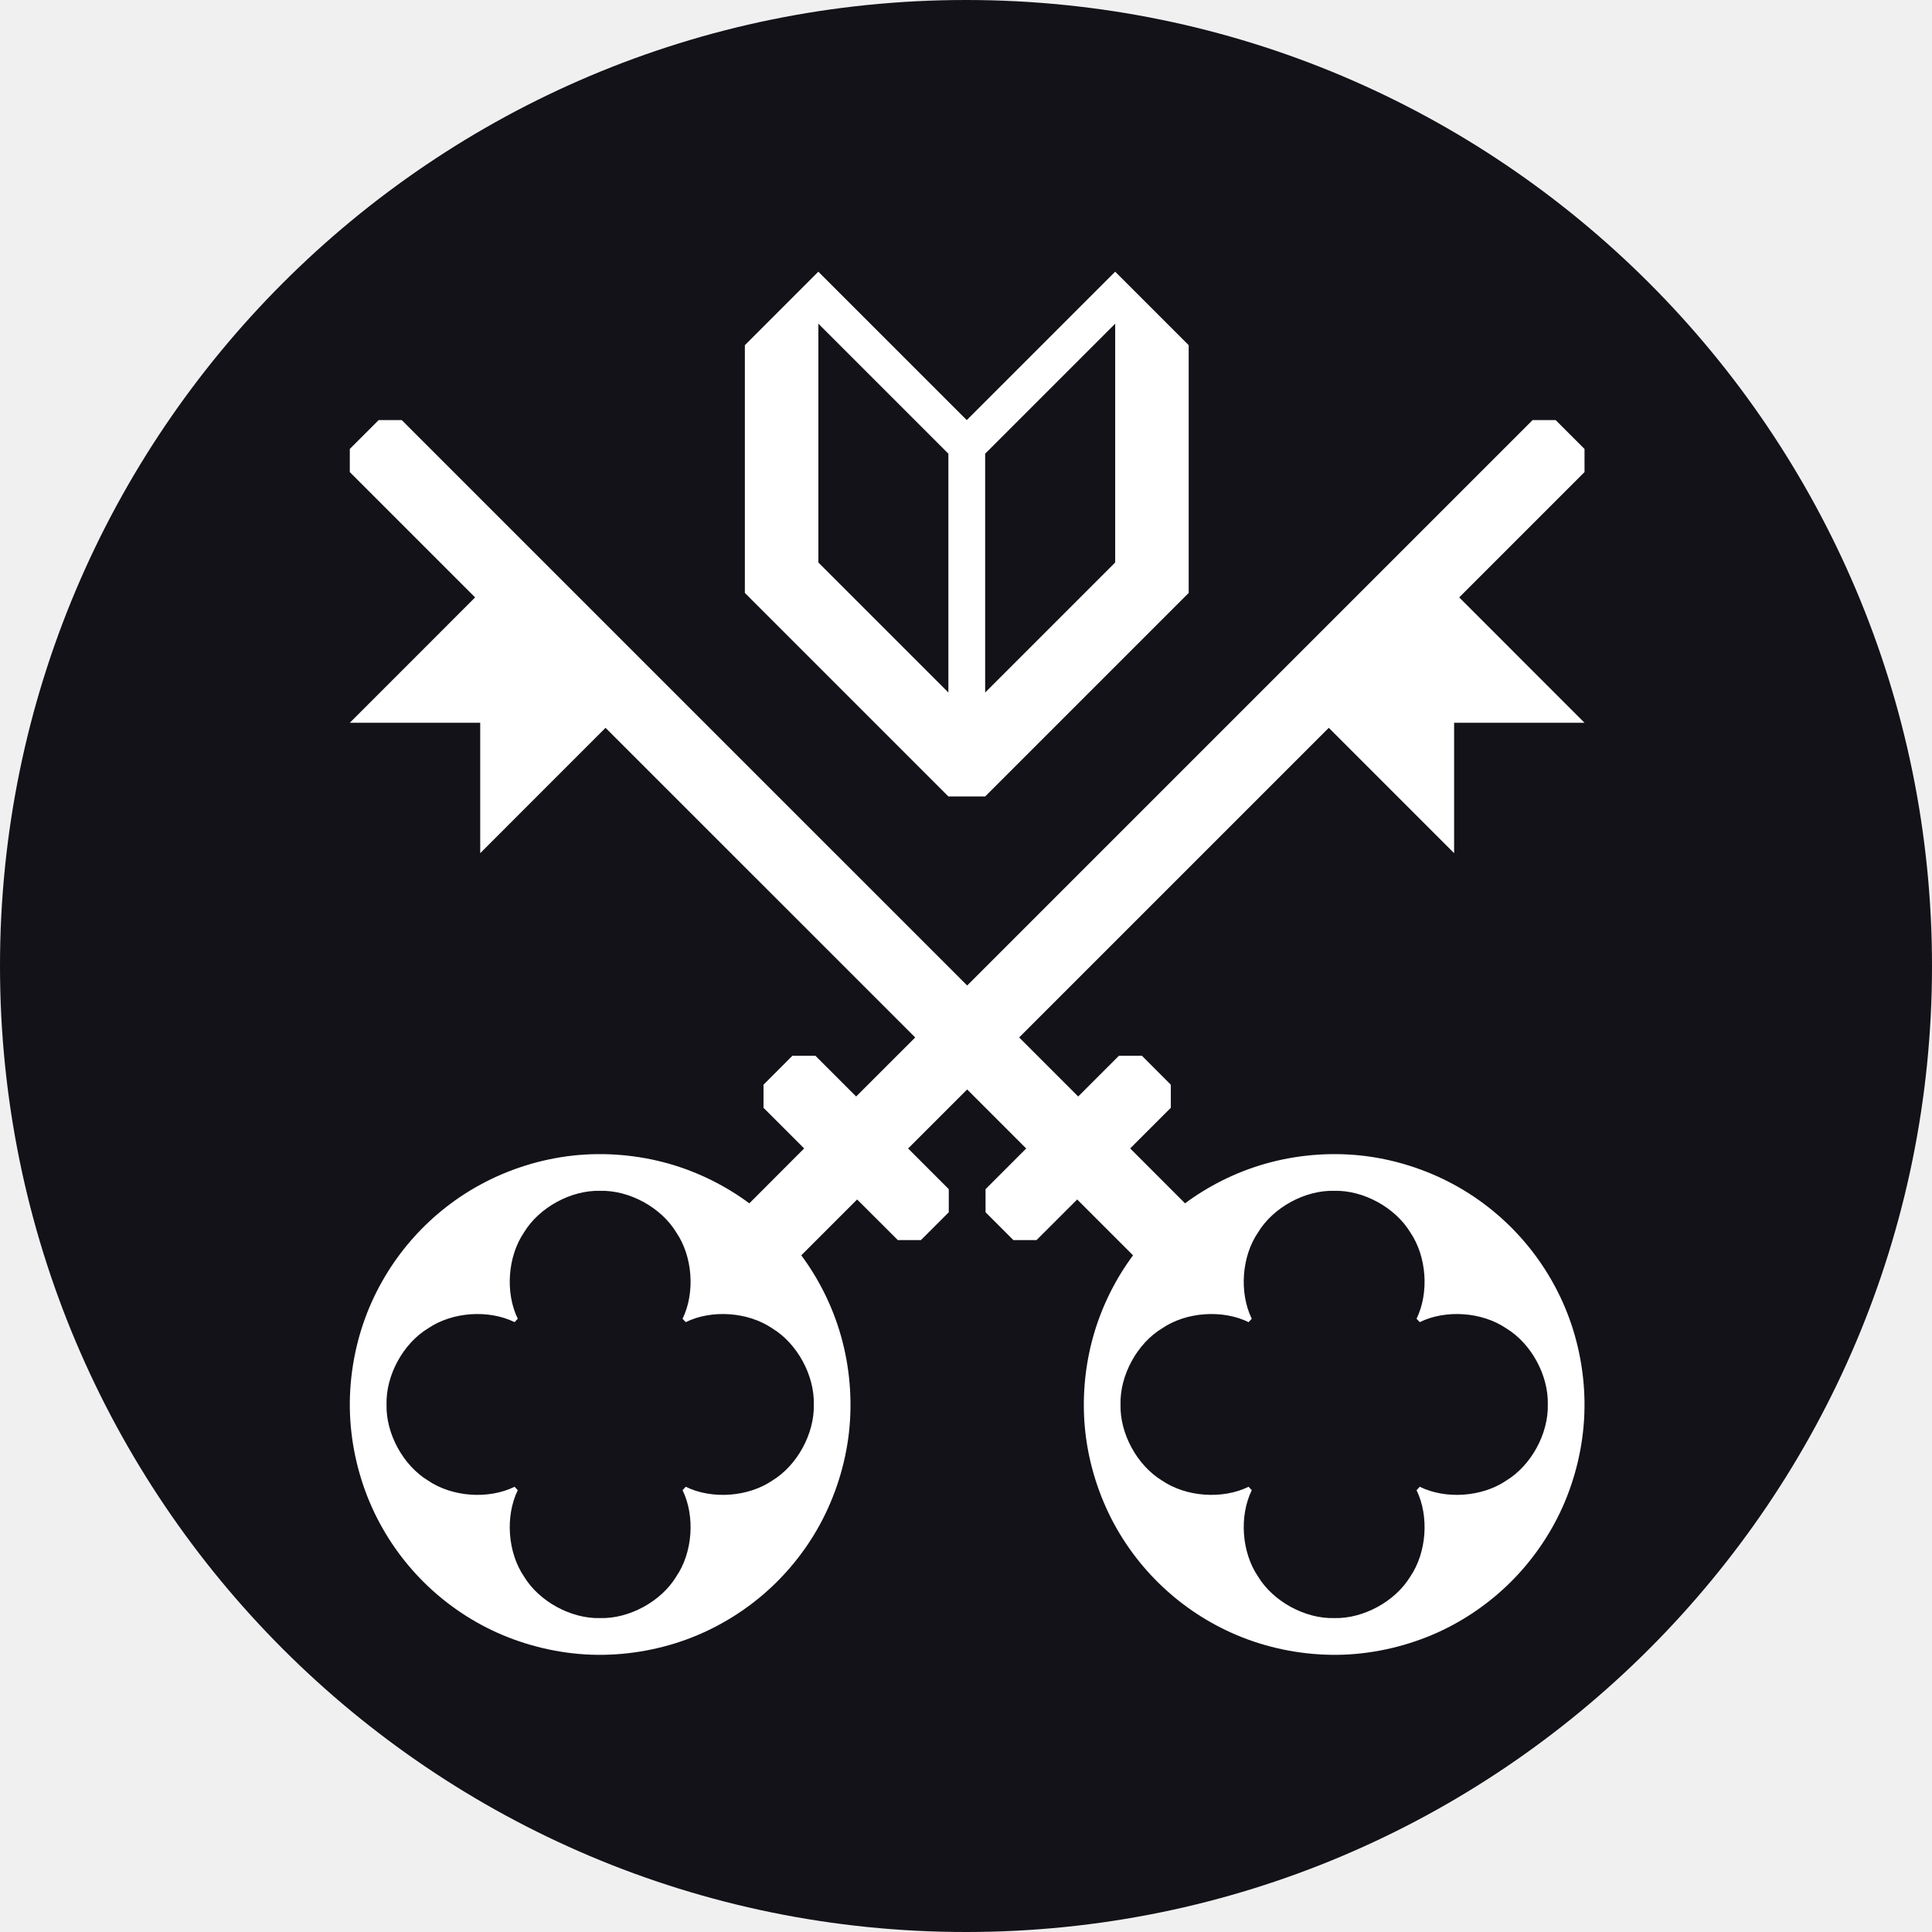
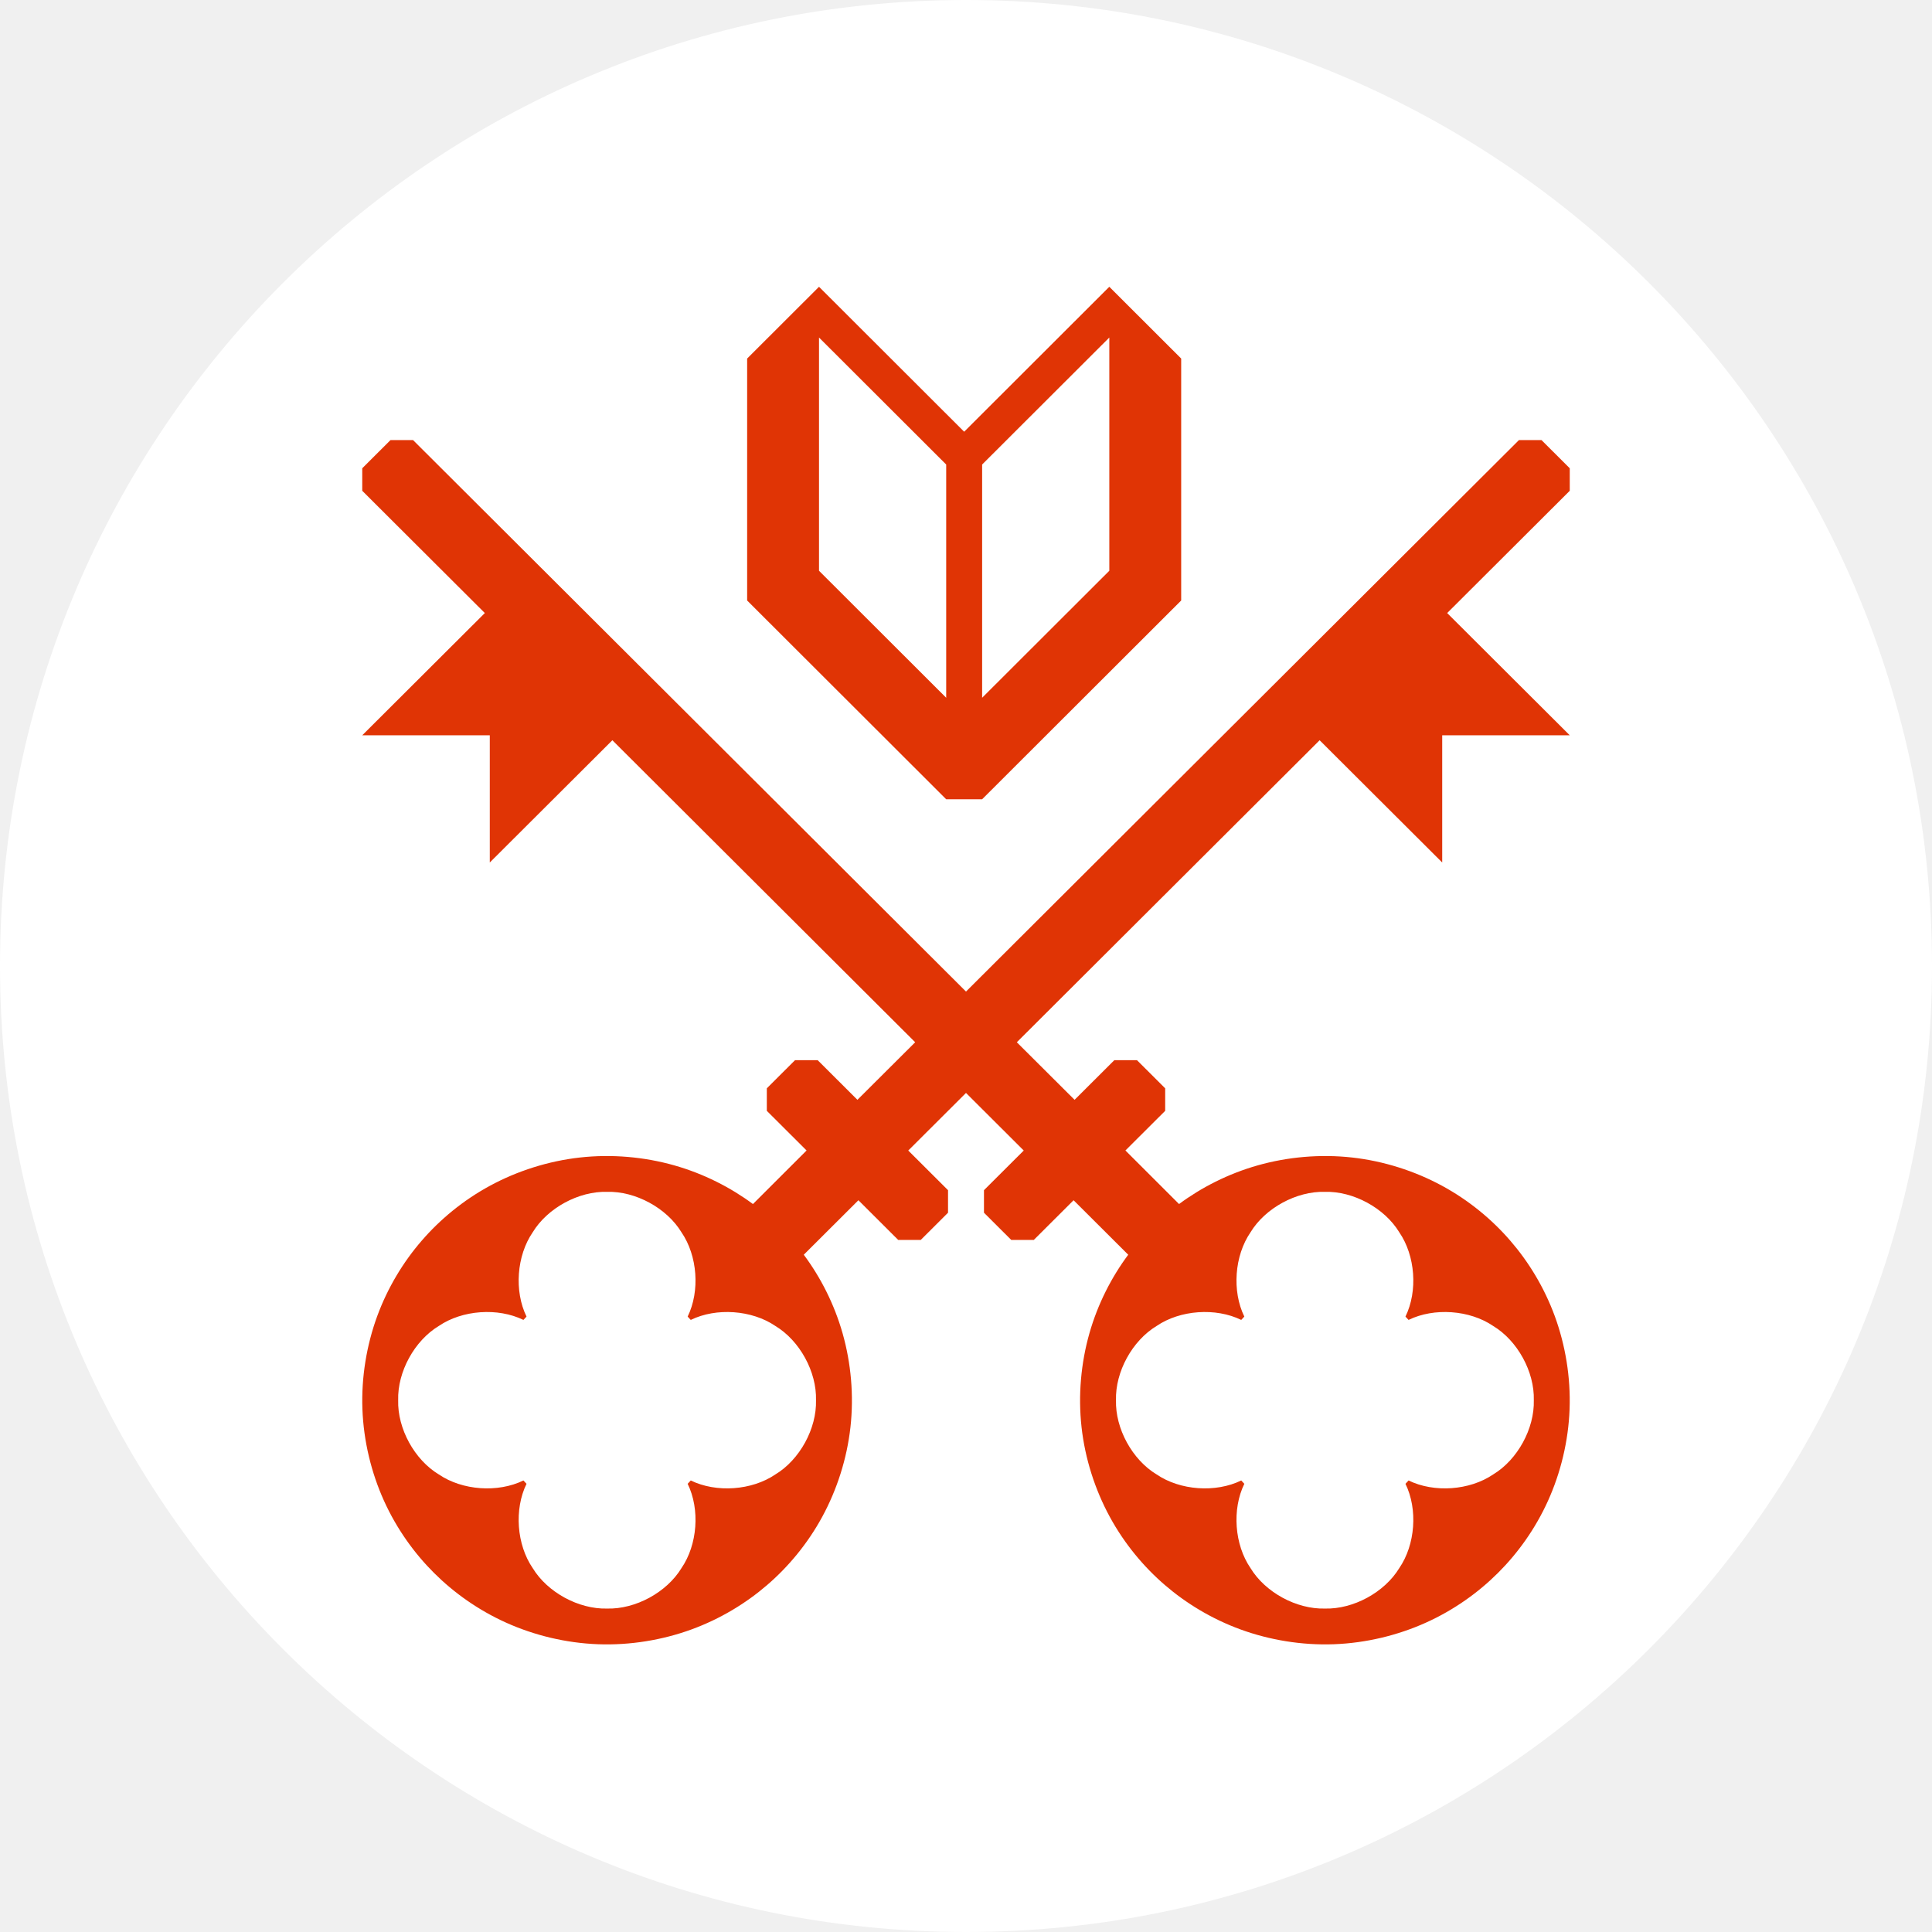
- <svg xmlns="http://www.w3.org/2000/svg" width="32" height="32" viewBox="0 0 32 32">
-   <g fill="none">
-     <circle cx="16" cy="16" r="16" fill="#121218" />
-     <g transform="translate(4.5, 4.5) scale(0.72)" fill="#FFFFFF">
-       <path fill-rule="evenodd" clip-rule="evenodd" d="M10.988 21.432C10.464 21.043 9.832 20.717 9.134 20.519C8.435 20.321 7.67 20.251 6.922 20.334C6.173 20.417 5.442 20.653 4.804 21C4.165 21.346 3.621 21.802 3.195 22.297C2.769 22.79 2.397 23.396 2.148 24.078C1.899 24.76 1.773 25.518 1.801 26.271C1.829 27.023 2.01 27.77 2.309 28.432C2.607 29.094 3.022 29.671 3.484 30.132C3.944 30.593 4.521 31.009 5.183 31.307C5.845 31.605 6.592 31.787 7.345 31.815C8.097 31.842 8.855 31.716 9.537 31.467C10.219 31.218 10.825 30.847 11.319 30.42C11.813 29.995 12.27 29.45 12.616 28.812C12.962 28.174 13.198 27.442 13.281 26.694C13.364 25.945 13.294 25.18 13.096 24.482C12.898 23.783 12.572 23.151 12.183 22.628L13.468 21.343L14.404 22.278H14.935L15.576 21.637V21.106L14.641 20.17L15.999 18.812L17.357 20.17L16.422 21.106V21.637L17.063 22.278H17.594L18.53 21.343L19.815 22.628C19.426 23.151 19.1 23.783 18.902 24.482C18.704 25.18 18.634 25.945 18.717 26.694C18.8 27.442 19.036 28.174 19.382 28.812C19.729 29.45 20.185 29.995 20.68 30.42C21.173 30.847 21.779 31.218 22.461 31.467C23.143 31.716 23.901 31.842 24.654 31.815C25.406 31.787 26.153 31.605 26.815 31.307C27.477 31.009 28.054 30.593 28.514 30.132C28.976 29.671 29.391 29.094 29.69 28.432C29.988 27.77 30.17 27.023 30.197 26.271C30.225 25.518 30.099 24.76 29.85 24.078C29.601 23.396 29.23 22.79 28.803 22.297C28.378 21.802 27.833 21.346 27.195 21C26.556 20.653 25.825 20.417 25.077 20.334C24.328 20.251 23.563 20.321 22.864 20.519C22.166 20.717 21.534 21.043 21.011 21.432L19.749 20.169L20.684 19.234V18.703L20.02 18.038H19.489L18.553 18.974L17.195 17.616L24.318 10.493L27.201 13.377V10.377H30.201L27.318 7.493L30.201 4.61V4.078L29.537 3.414H29.006L15.999 16.421L2.992 3.414H2.461L1.797 4.078V4.61L4.68 7.493L1.797 10.377H4.797V13.377L7.68 10.493L14.804 17.616L13.445 18.974L12.509 18.038H11.978L11.314 18.703V19.234L12.249 20.169L10.988 21.432ZM22.546 28.031C22.253 28.633 22.314 29.466 22.692 30.019C23.039 30.591 23.773 30.991 24.442 30.973C25.111 30.991 25.845 30.591 26.192 30.019C26.569 29.466 26.63 28.633 26.337 28.031L26.41 27.952C27.011 28.247 27.846 28.187 28.4 27.81C28.973 27.463 29.374 26.729 29.356 26.059C29.374 25.389 28.973 24.654 28.4 24.308C27.846 23.93 27.011 23.87 26.41 24.165L26.337 24.087C26.63 23.485 26.569 22.651 26.192 22.099C25.845 21.526 25.111 21.126 24.442 21.144C23.773 21.126 23.039 21.526 22.692 22.099C22.314 22.651 22.253 23.485 22.546 24.087L22.473 24.165C21.872 23.87 21.037 23.93 20.483 24.308C19.91 24.654 19.509 25.389 19.527 26.059C19.509 26.729 19.91 27.463 20.483 27.81C21.037 28.187 21.872 28.247 22.473 27.952L22.546 28.031ZM9.306 30.019C9.684 29.466 9.745 28.633 9.452 28.031L9.525 27.952C10.126 28.247 10.961 28.187 11.515 27.81C12.088 27.463 12.489 26.729 12.471 26.059C12.489 25.389 12.088 24.654 11.515 24.308C10.961 23.93 10.126 23.87 9.525 24.165L9.452 24.087C9.745 23.485 9.684 22.651 9.306 22.099C8.959 21.526 8.225 21.126 7.556 21.144C6.887 21.126 6.153 21.526 5.806 22.099C5.429 22.651 5.368 23.485 5.661 24.087L5.588 24.165C4.987 23.87 4.152 23.93 3.598 24.308C3.025 24.654 2.624 25.389 2.642 26.059C2.624 26.729 3.025 27.463 3.598 27.81C4.152 28.187 4.987 28.247 5.588 27.952L5.661 28.031C5.368 28.633 5.429 29.466 5.806 30.019C6.153 30.591 6.887 30.991 7.556 30.973C8.225 30.991 8.959 30.591 9.306 30.019Z" />
-       <path fill-rule="evenodd" clip-rule="evenodd" d="M15.99 3.414L19.404 0L21.095 1.691V7.39L16.413 12.072H15.567L10.885 7.39V1.691L12.575 0L15.99 3.414ZM12.576 1.196L15.567 4.187V9.681L12.576 6.69V1.196ZM16.413 4.187L19.404 1.196V6.69L16.413 9.681V4.187Z" />
+ <svg xmlns="http://www.w3.org/2000/svg" width="32" height="32" viewBox="0 0 256 256" fill="none">
+   <g clip-path="url(#vvv-clip0)">
+     <circle cx="128" cy="128" r="128" fill="#FFFFFF" />
+     <g clip-path="url(#vvv-clip1)">
+       <path fill-rule="evenodd" clip-rule="evenodd" d="M99.77 159.542C96.822 157.356 93.264 155.525 89.329 154.412C85.394 153.3 81.083 152.906 76.867 153.373C72.651 153.839 68.531 155.165 64.937 157.111C61.342 159.056 58.273 161.621 55.877 164.399C53.474 167.17 51.381 170.575 49.979 174.406C48.577 178.238 47.866 182.498 48.022 186.725C48.178 190.952 49.201 195.148 50.882 198.866C52.563 202.585 54.902 205.827 57.503 208.414C60.097 211.008 63.347 213.341 67.076 215.017C70.804 216.694 75.011 217.714 79.25 217.87C83.488 218.026 87.759 217.317 91.601 215.918C95.443 214.52 98.856 212.432 101.635 210.036C104.42 207.646 106.992 204.585 108.942 201C110.893 197.415 112.223 193.306 112.69 189.101C113.158 184.897 112.764 180.597 111.648 176.672C110.533 172.748 108.696 169.199 106.504 166.259L113.744 159.039L119.014 164.294H122.007L125.619 160.691V157.706L120.349 152.451L128 144.82L135.651 152.451L130.381 157.706V160.691L133.993 164.294H136.986L142.256 159.039L149.496 166.259C147.304 169.199 145.467 172.748 144.352 176.672C143.236 180.597 142.842 184.897 143.31 189.101C143.777 193.306 145.107 197.415 147.058 201C149.008 204.585 151.58 207.646 154.365 210.036C157.144 212.432 160.557 214.52 164.399 215.918C168.241 217.317 172.512 218.026 176.75 217.87C180.989 217.714 185.196 216.694 188.924 215.017C192.653 213.341 195.903 211.008 198.497 208.414C201.098 205.827 203.437 202.585 205.118 198.866C206.799 195.148 207.822 190.952 207.978 186.725C208.134 182.498 207.423 178.238 206.021 174.406C204.619 170.575 202.526 167.17 200.123 164.399C197.727 161.621 194.658 159.056 191.063 157.111C187.469 155.165 183.349 153.839 179.133 153.373C174.917 152.906 170.606 153.3 166.671 154.412C162.736 155.525 159.178 157.356 156.23 159.542L149.125 152.445L154.392 147.192V144.207L150.651 140.476H147.658L142.388 145.731L134.734 138.104L174.858 98.086L191.1 114.285V97.43H208L191.758 81.232L208 65.032V62.047L204.259 58.316H201.266L128 131.387L54.734 58.316H51.741L48 62.047V65.032L64.242 81.232L48 97.43H64.9V114.285L81.142 98.086L121.266 138.104L113.612 145.731L108.342 140.476H105.349L101.608 144.207V147.192L106.875 152.445L99.77 159.542ZM164.88 196.613C163.228 199.993 163.571 204.676 165.699 207.781C167.653 210.996 171.787 213.245 175.556 213.142C179.325 213.245 183.458 210.996 185.413 207.781C187.54 204.676 187.883 199.993 186.231 196.613L186.643 196.171C190.031 197.827 194.734 197.492 197.852 195.371C201.082 193.423 203.341 189.296 203.238 185.533C203.341 181.771 201.082 177.644 197.852 175.696C194.734 173.575 190.031 173.24 186.643 174.896L186.231 174.455C187.883 171.075 187.54 166.391 185.413 163.286C183.458 160.071 179.325 157.822 175.556 157.925C171.787 157.822 167.653 160.071 165.699 163.286C163.571 166.391 163.228 171.075 164.88 174.455L164.469 174.896C161.08 173.24 156.377 173.575 153.259 175.696C150.03 177.644 147.77 181.771 147.874 185.533C147.77 189.296 150.03 193.423 153.259 195.371C156.377 197.492 161.08 197.827 164.469 196.171L164.88 196.613ZM90.3 207.781C92.427 204.676 92.77 199.993 91.118 196.613L91.529 196.171C94.918 197.827 99.621 197.492 102.739 195.371C105.968 193.423 108.228 189.296 108.125 185.533C108.228 181.771 105.968 177.644 102.739 175.696C99.621 173.575 94.918 173.24 91.529 174.896L91.118 174.455C92.77 171.075 92.427 166.391 90.3 163.286C88.345 160.071 84.211 157.822 80.442 157.925C76.674 157.822 72.54 160.071 70.585 163.286C68.458 166.391 68.115 171.075 69.767 174.455L69.356 174.896C65.967 173.24 61.264 173.575 58.146 175.696C54.917 177.644 52.657 181.771 52.76 185.533C52.657 189.296 54.917 193.423 58.146 195.371C61.264 197.492 65.967 197.827 69.356 196.171L69.767 196.613C68.115 199.993 68.458 204.676 70.585 207.781C72.54 210.996 76.674 213.245 80.442 213.142C84.211 213.245 88.345 210.996 90.3 207.781Z" fill="#E03405" />
+       <path fill-rule="evenodd" clip-rule="evenodd" d="M127.756 57.206L146.989 38L156.513 47.51V79.569L130.137 105.907H125.376L99 79.569V47.51L108.524 38L127.756 57.206ZM108.524 44.725L125.376 61.553V92.457L108.524 75.629V44.725ZM130.138 61.553L146.99 44.725V75.629L130.138 92.457V61.553Z" fill="#E03405" />
    </g>
  </g>
+   <defs>
+     <clipPath id="vvv-clip0">
+       <rect width="256" height="256" fill="white" />
+     </clipPath>
+     <clipPath id="vvv-clip1">
+       <rect width="160" height="180" fill="white" transform="translate(48 38)" />
+     </clipPath>
+   </defs>
</svg>
